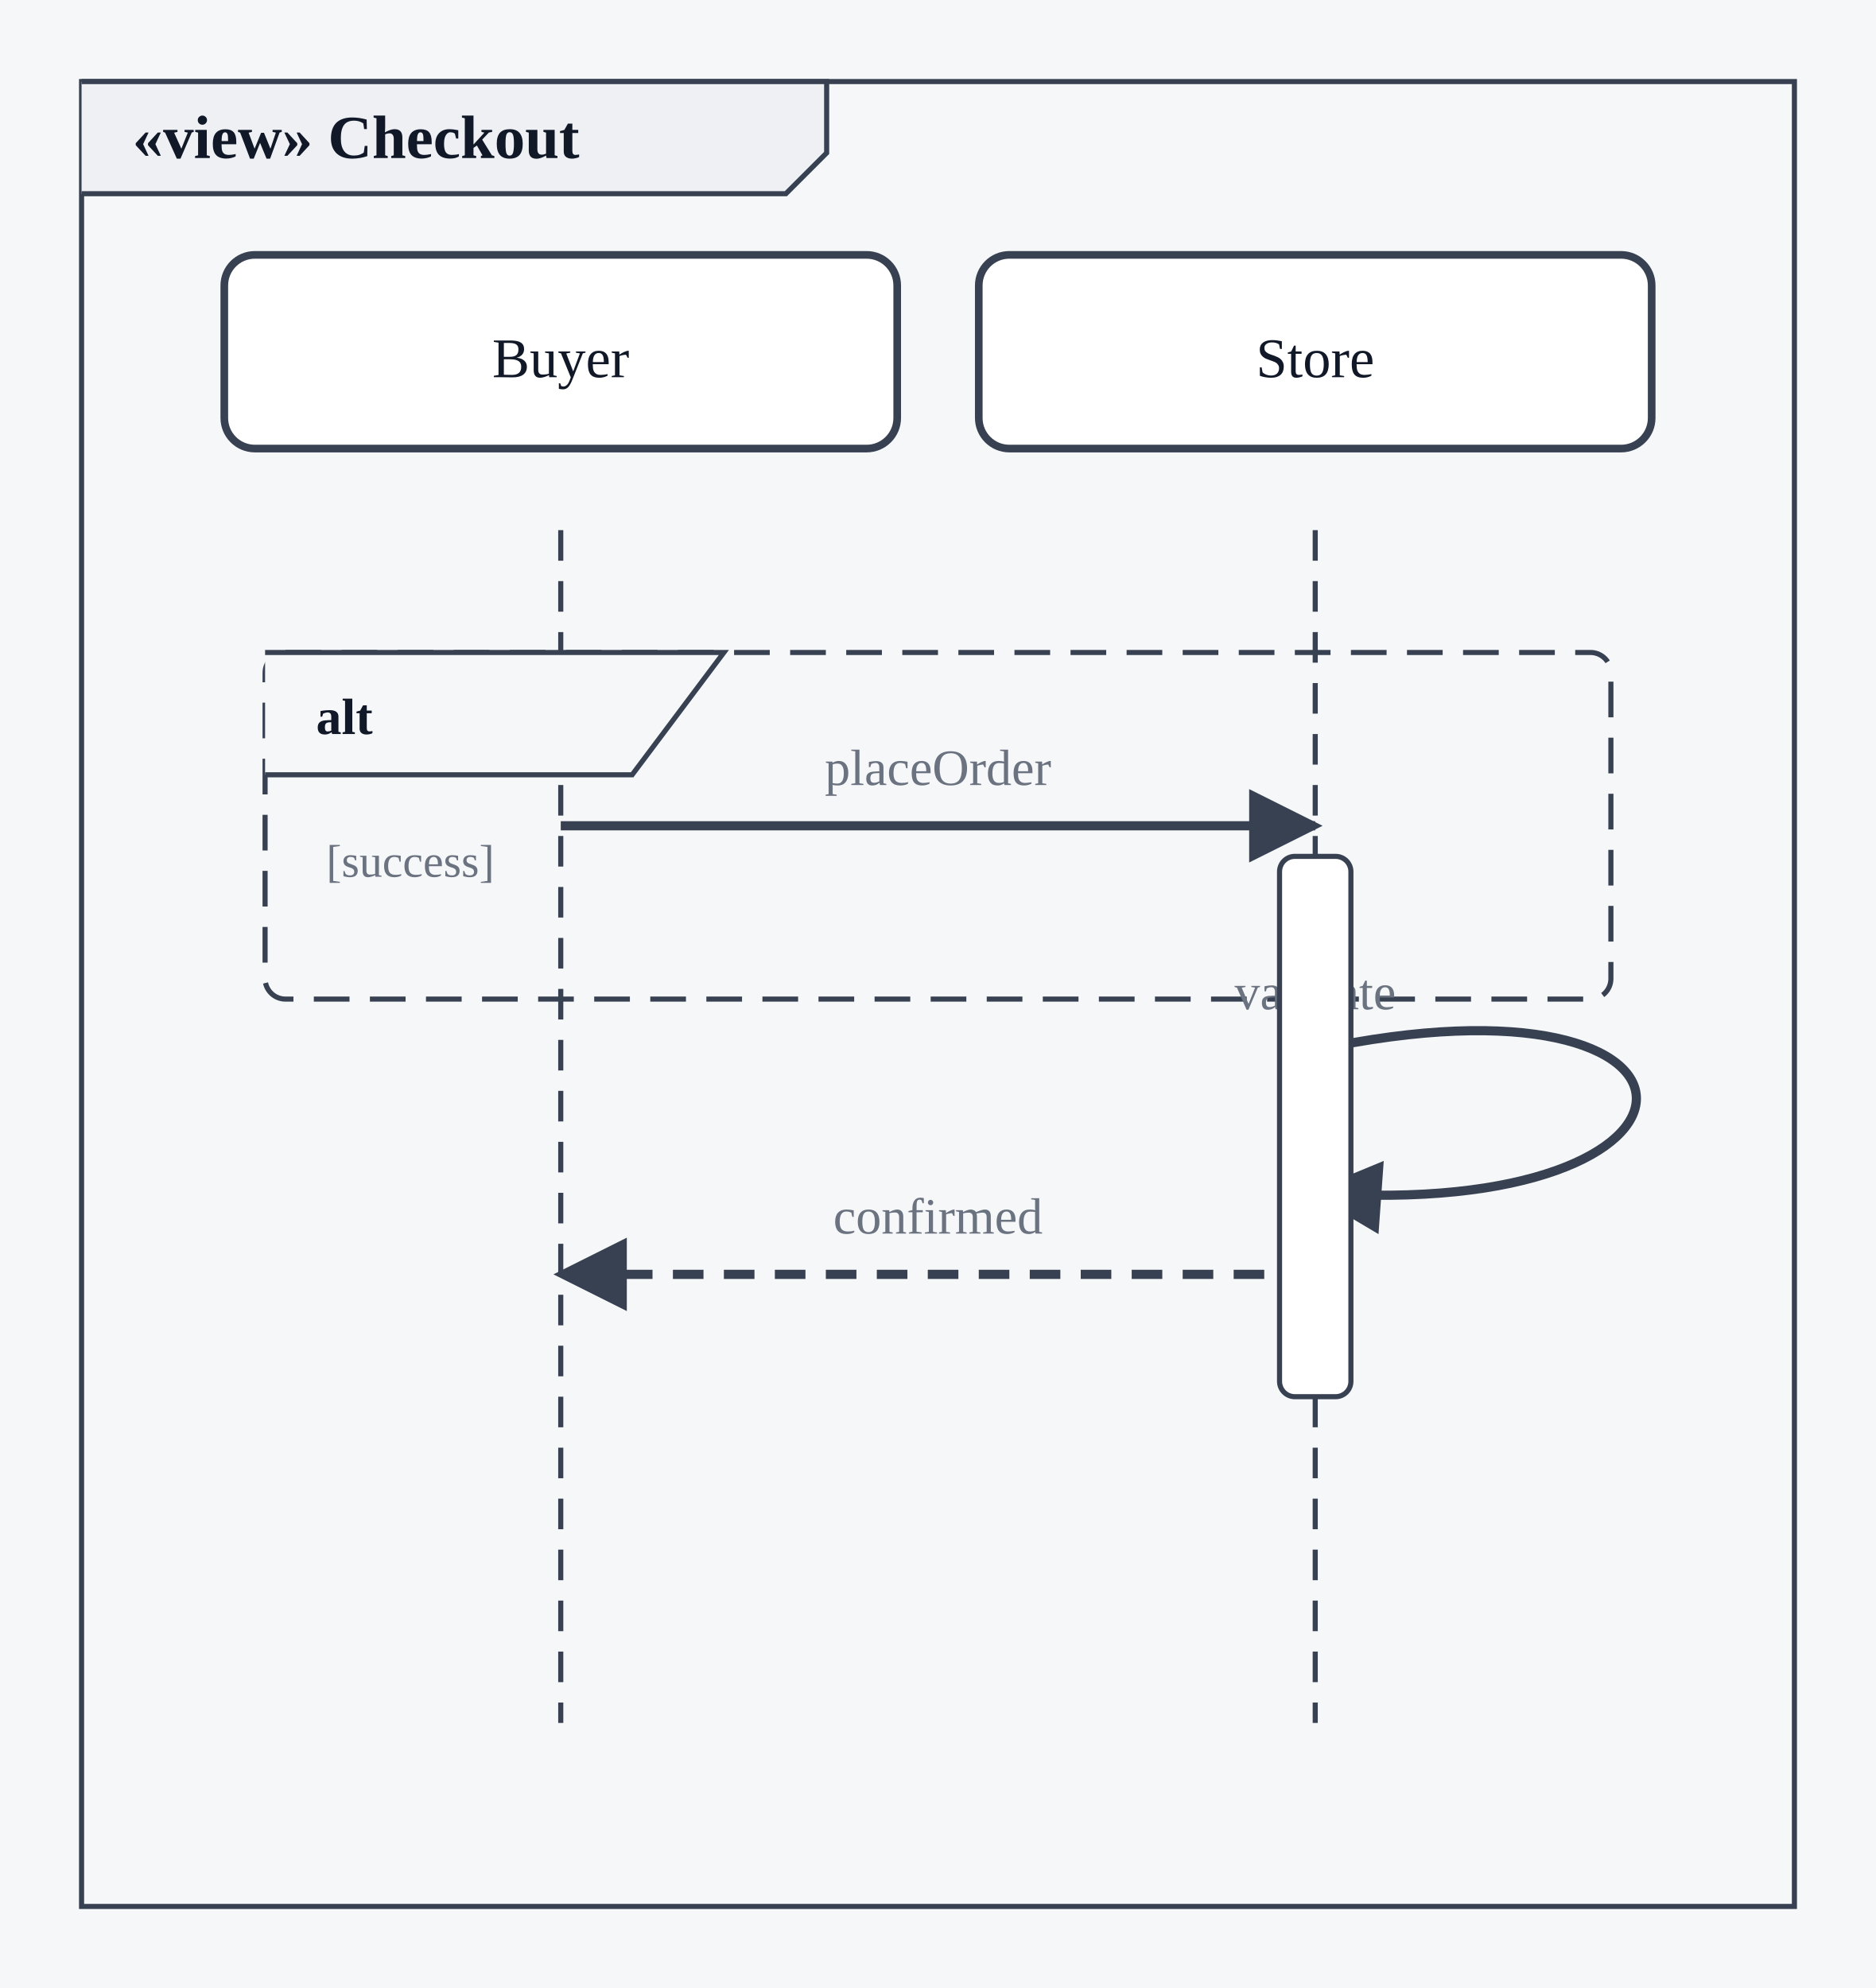
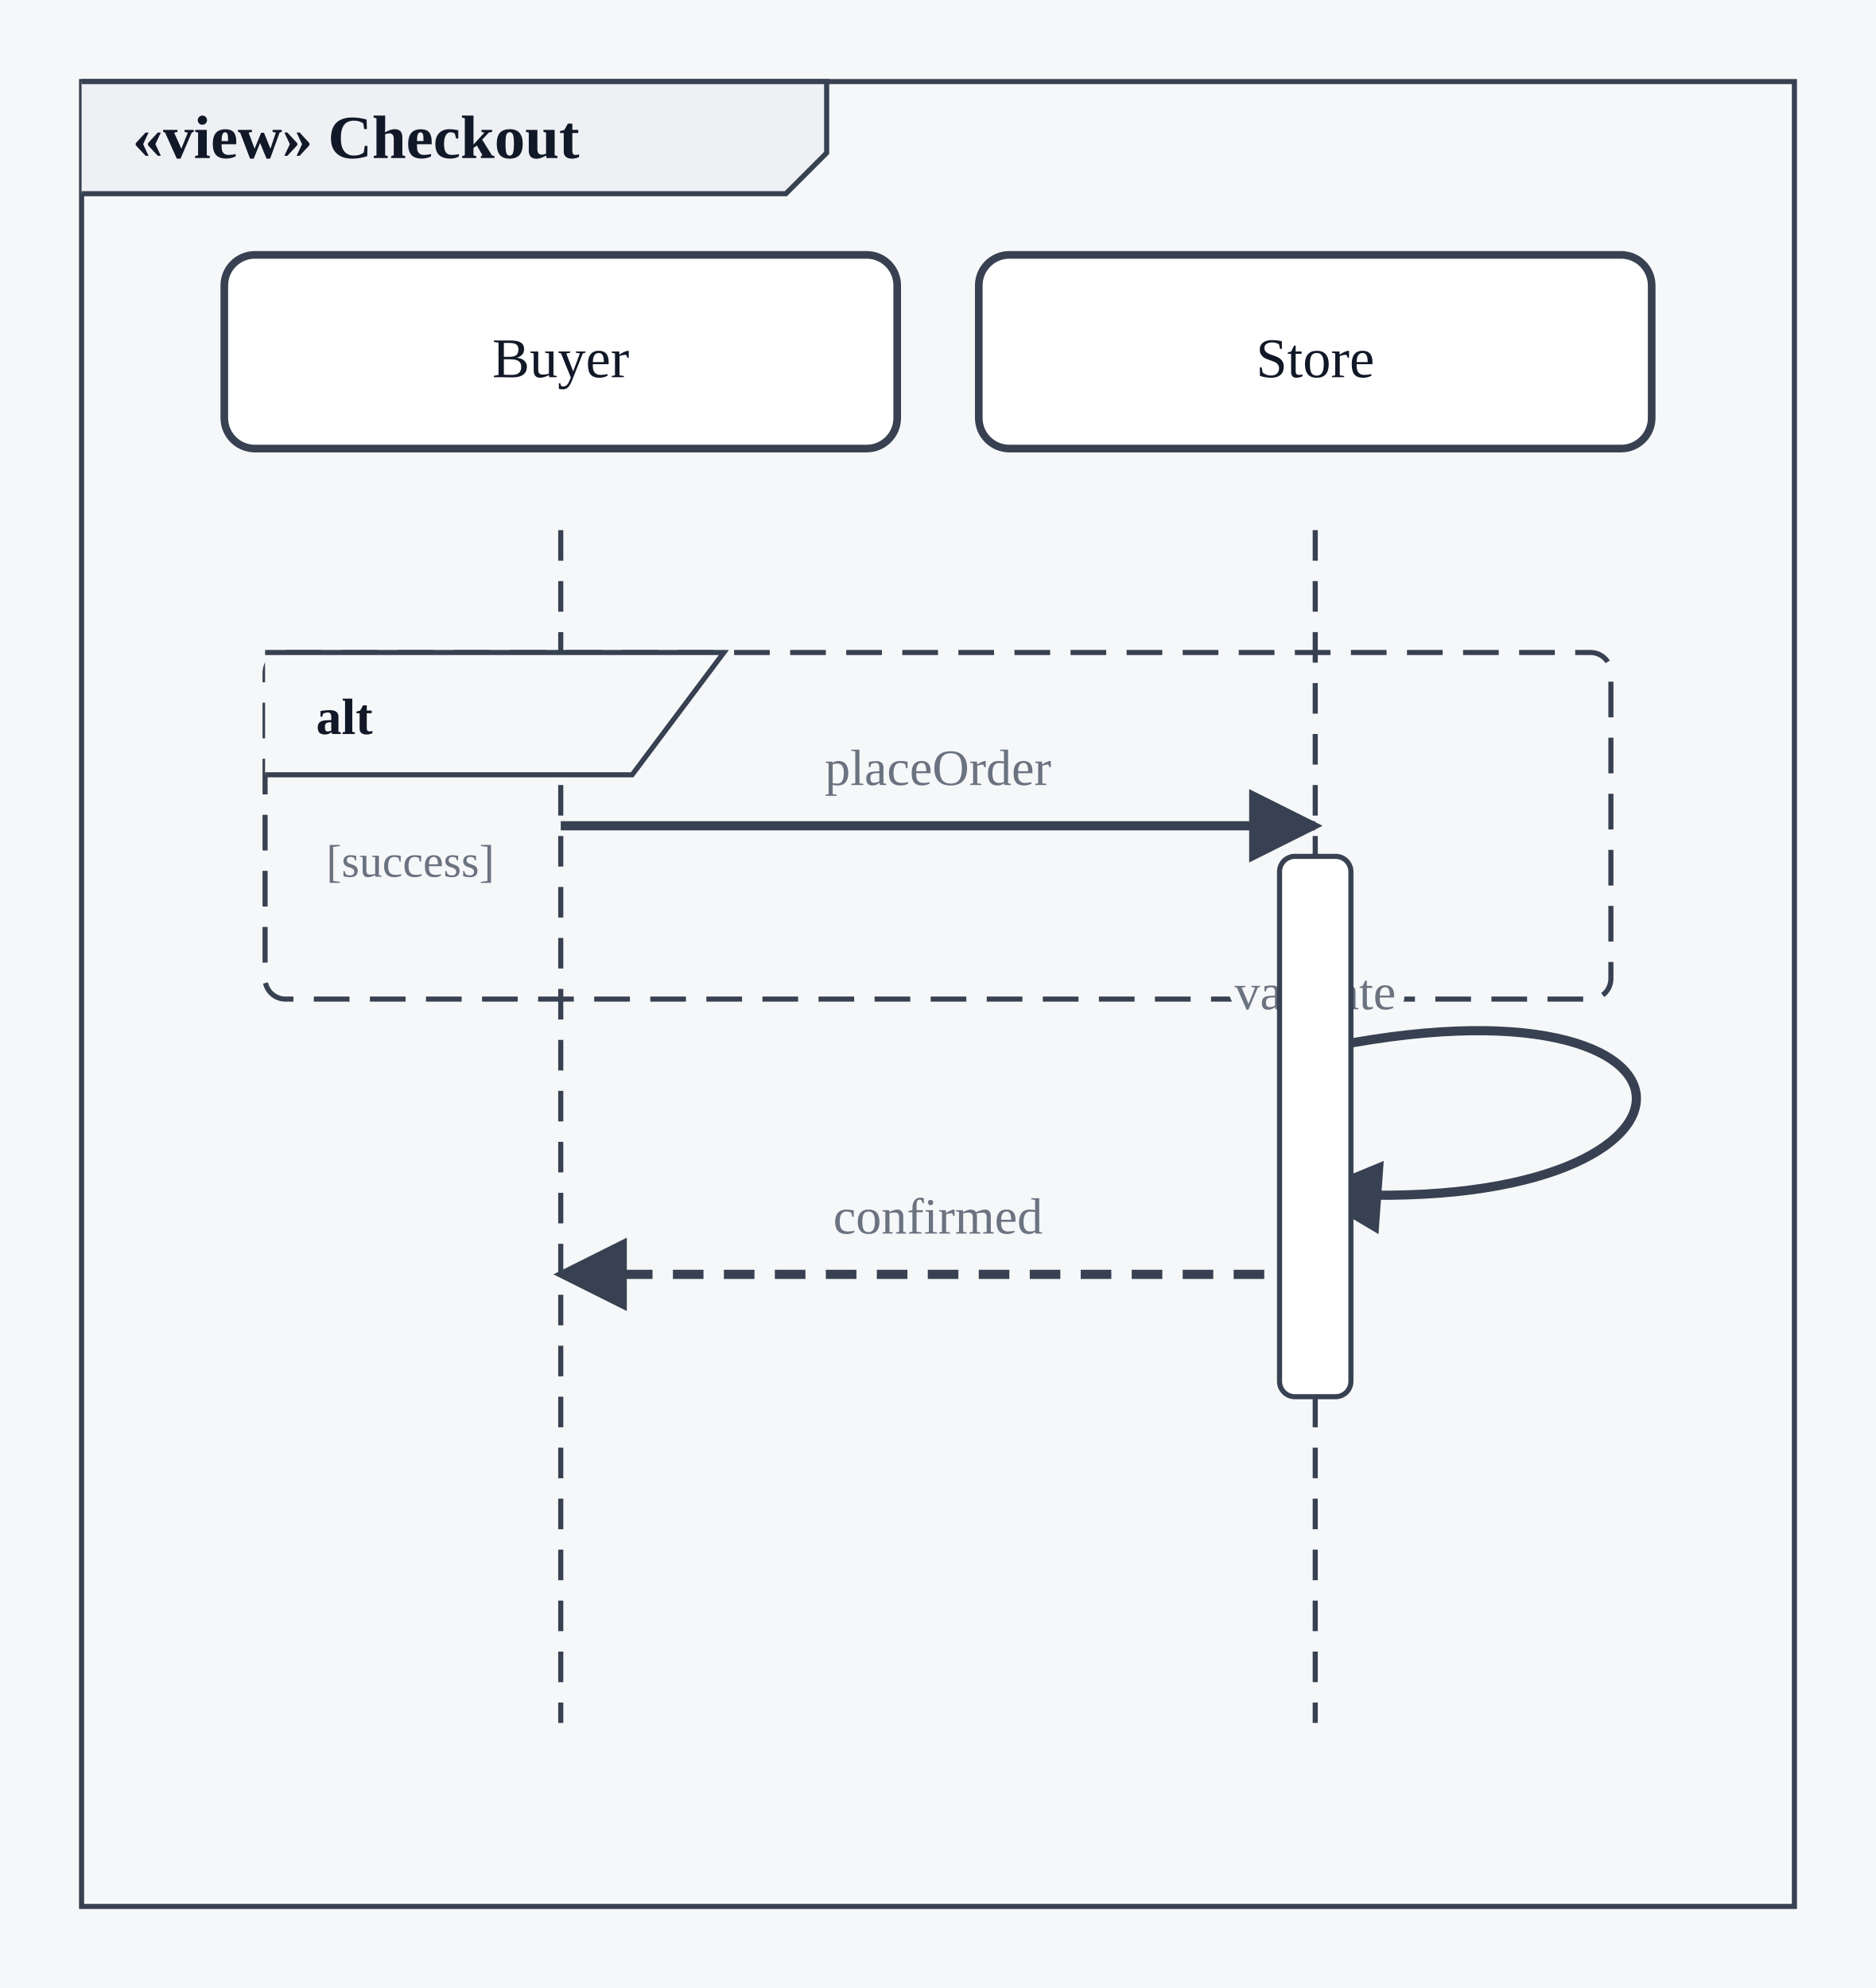
<svg xmlns="http://www.w3.org/2000/svg" class="sysml-viz-svg" width="100%" height="100%" viewBox="390 -50 368 390" role="img" aria-label="Checkout" data-color-scheme="light" style="touch-action: none; cursor: grab;">
  <rect class="viz-bg" x="390" y="-50" width="368" height="390" fill="#f6f7f9" />
  <defs>
    <marker id="viz-arrow" markerWidth="10" markerHeight="10" refX="9" refY="3" orient="auto" markerUnits="strokeWidth">
      <path d="M0,0 L0,6 L9,3 z" fill="#374151" />
    </marker>
    <marker id="general-d3-arrow" viewBox="0 -5 10 10" refX="8" refY="0" markerWidth="5" markerHeight="5" orient="auto">
      <path d="M0,-4L10,0L0,4" style="fill: #374151;" />
    </marker>
    <marker id="general-d3-arrow-open" viewBox="0 -5 10 10" refX="9" refY="0" markerWidth="8" markerHeight="8" orient="auto">
      <path d="M0,-4L10,0L0,4" style="fill: none; stroke: #374151; stroke-width: 1.3;" />
    </marker>
    <marker id="general-d3-specializes" viewBox="0 -6 12 12" refX="11" refY="0" markerWidth="8" markerHeight="8" orient="auto">
      <path d="M0,0L10,-4L10,4Z" style="fill: #ffffff; stroke: #374151; stroke-width: 1.2;" />
    </marker>
    <marker id="general-d3-defined-by" viewBox="-8 -6 20 12" refX="11" refY="0" markerWidth="13.5" markerHeight="8" orient="auto">
      <path d="M1,-4.5L11,0L1,4.5Z" style="fill: #ffffff; stroke: #374151; stroke-width: 1.2;" />
      <circle cx="-2.5" cy="-3" r="1.2" style="fill: #374151;" />
      <circle cx="-2.5" cy="3" r="1.2" style="fill: #374151;" />
    </marker>
    <marker id="general-d3-subsets" viewBox="0 -6 12 12" refX="11" refY="0" markerWidth="8" markerHeight="8" orient="auto">
      <path d="M1,-4.5L11,0L1,4.5Z" style="fill: #ffffff; stroke: #374151; stroke-width: 1.2;" />
    </marker>
    <marker id="general-d3-diamond" viewBox="0 -6 12 12" refX="2" refY="0" markerWidth="7" markerHeight="7" orient="auto">
      <path d="M0,0L5,-4L10,0L5,4Z" style="fill: #374151;" />
    </marker>
    <marker id="ibd-connection-dot" viewBox="-5 -5 10 10" refX="0" refY="0" markerWidth="5" markerHeight="5" orient="auto">
      <circle r="3" style="fill: #ffffff; stroke: #374151; stroke-width: 1.5;" />
    </marker>
    <marker id="ibd-flow-arrow" viewBox="0 -5 10 10" refX="10" refY="0" markerWidth="8" markerHeight="8" orient="auto">
      <path d="M0,-4L10,0L0,4Z" style="fill: #374151;" />
    </marker>
    <marker id="ibd-interface-arrow" viewBox="0 -5 10 10" refX="10" refY="0" markerWidth="8" markerHeight="8" orient="auto">
      <path d="M0,-4L10,0L0,4Z" style="fill: none; stroke: #374151; stroke-width: 1.5;" />
    </marker>
    <marker id="sequence-arrow-sync" viewBox="0 -5 10 10" refX="9" refY="0" markerWidth="8" markerHeight="8" orient="auto">
      <path d="M0,-5L10,0L0,5" style="fill: #374151;" />
    </marker>
  </defs>
  <style class="sysml-node-chrome-style">.sysml-disclosure { cursor: pointer; outline: none; }
.sysml-disclosure .sysml-disclosure-box,
.sysml-disclosure .sysml-disclosure-glyph { pointer-events: none; }
.sysml-disclosure:hover .sysml-disclosure-target { fill: #e5e7eb !important; fill-opacity: 0.55; }
.sysml-disclosure:hover .sysml-disclosure-box { fill: #e5e7eb; stroke: #374151; }
.sysml-disclosure:focus-visible .sysml-disclosure-target { stroke: #2563eb; stroke-width: 2px; fill: #e5e7eb !important; fill-opacity: 0.35; }
.sysml-disclosure:focus-visible .sysml-disclosure-box { stroke: #2563eb; }
.sysml-compartment-label text { user-select: none; }
.viz-node text { user-select: none; }</style>
  <g class="viz-root">
    <g class="view-frame" data-view-name="Checkout" style="pointer-events: none;">
      <rect class="view-frame-border" x="406" y="-34" width="336" height="358" style="fill: none; stroke: #374151; stroke-width: 1px;" />
      <path class="view-frame-name-compartment" d="M406,-34 H552.16 V-20 L544.16,-12 H406" style="fill: #eef0f4; stroke: #374151; stroke-width: 1px;" />
      <text class="view-frame-name" x="416" y="-19" style="font-size: 12px; font-weight: 700; fill: #111827;">«view» Checkout</text>
    </g>
    <g class="sequence-lifelines">
      <g class="sequence-lifeline" data-node-id="buyer" style="cursor: ;">
        <rect class="node-background" data-original-stroke="#374151" data-original-width="1.5px" x="434" y="0" width="132" height="38" rx="6" style="fill: #ffffff; stroke: #374151; stroke-width: 1.5px;" />
        <text x="500" y="24" text-anchor="middle" style="font-size: 11px; fill: #111827;">Buyer</text>
        <line x1="500" y1="54" x2="500" y2="288" style="stroke: #374151; stroke-dasharray: 6,4;" />
      </g>
      <g class="sequence-lifeline" data-node-id="store" style="cursor: ;">
        <rect class="node-background" data-original-stroke="#374151" data-original-width="1.5px" x="582" y="0" width="132" height="38" rx="6" style="fill: #ffffff; stroke: #374151; stroke-width: 1.5px;" />
        <text x="648" y="24" text-anchor="middle" style="font-size: 11px; fill: #111827;">Store</text>
        <line x1="648" y1="54" x2="648" y2="288" style="stroke: #374151; stroke-dasharray: 6,4;" />
      </g>
    </g>
    <g class="sequence-fragments">
      <g class="sequence-fragment sequence-fragment-alt">
        <rect x="442" y="78" width="264" height="68" rx="4" style="fill: none; stroke: #374151; stroke-dasharray: 7,4;" />
        <path d="M442,102 L514,102 L532,78 L442,78" style="fill: #f6f7f9; stroke: #374151;" />
        <text x="452" y="94" style="font-size: 10px; font-weight: 700; fill: #111827;">alt</text>
        <text class="sequence-fragment-guard" x="454" y="122" style="font-size: 9px; fill: #6b7280;">[success]</text>
      </g>
    </g>
    <g class="sequence-messages">
      <line class="sequence-message" x1="500" y1="112" x2="648" y2="112" data-edge-id="m1" data-base-stroke-width="1.8" style="stroke: #374151; stroke-width: 1.8px; stroke-dasharray: none; marker-end: url(#sequence-arrow-sync);" />
      <line class="viz-edge-hit-target" data-tooltip-kind="edge" data-tooltip-id="m1" x1="500" y1="112" x2="648" y2="112" style="stroke: transparent; stroke-width: 12px; pointer-events: stroke;" />
-       <text x="574" y="104" text-anchor="middle" style="font-size: 10px; fill: #6b7280;">placeOrder</text>
+       <text x="574" y="104" text-anchor="middle" paint-order="stroke fill" stroke="#f6f7f9" stroke-width="4" stroke-linejoin="round" style="font-size: 10px; fill: #6b7280;">placeOrder</text>
      <path class="sequence-message sequence-message-self" d="M648,156 C732,138 732,190 648,184" data-edge-id="m2" data-base-stroke-width="1.8" style="fill: none; stroke: #374151; stroke-width: 1.8px; stroke-dasharray: none; marker-end: url(#sequence-arrow-sync);" />
      <path class="viz-edge-hit-target" data-tooltip-kind="edge" data-tooltip-id="m2" d="M648,156 C732,138 732,190 648,184" style="fill: none; stroke: transparent; stroke-width: 12px; pointer-events: stroke;" />
-       <text x="648" y="148" text-anchor="middle" style="font-size: 10px; fill: #6b7280;">validate</text>
+       <text x="648" y="148" text-anchor="middle" paint-order="stroke fill" stroke="#f6f7f9" stroke-width="4" stroke-linejoin="round" style="font-size: 10px; fill: #6b7280;">validate</text>
      <line class="sequence-message sequence-message-return" x1="648" y1="200" x2="500" y2="200" data-edge-id="m3" data-base-stroke-width="1.8" style="stroke: #374151; stroke-width: 1.8px; stroke-dasharray: 6,4; marker-end: url(#sequence-arrow-sync);" />
      <line class="viz-edge-hit-target" data-tooltip-kind="edge" data-tooltip-id="m3" x1="648" y1="200" x2="500" y2="200" style="stroke: transparent; stroke-width: 12px; pointer-events: stroke;" />
-       <text x="574" y="192" text-anchor="middle" style="font-size: 10px; fill: #6b7280;">confirmed</text>
+       <text x="574" y="192" text-anchor="middle" paint-order="stroke fill" stroke="#f6f7f9" stroke-width="4" stroke-linejoin="round" style="font-size: 10px; fill: #6b7280;">confirmed</text>
    </g>
    <g class="sequence-activations">
      <rect class="sequence-activation" x="641" y="118" width="14" height="106" rx="3" style="fill: #ffffff; stroke: #374151; stroke-width: 1px;" />
    </g>
  </g>
</svg>
